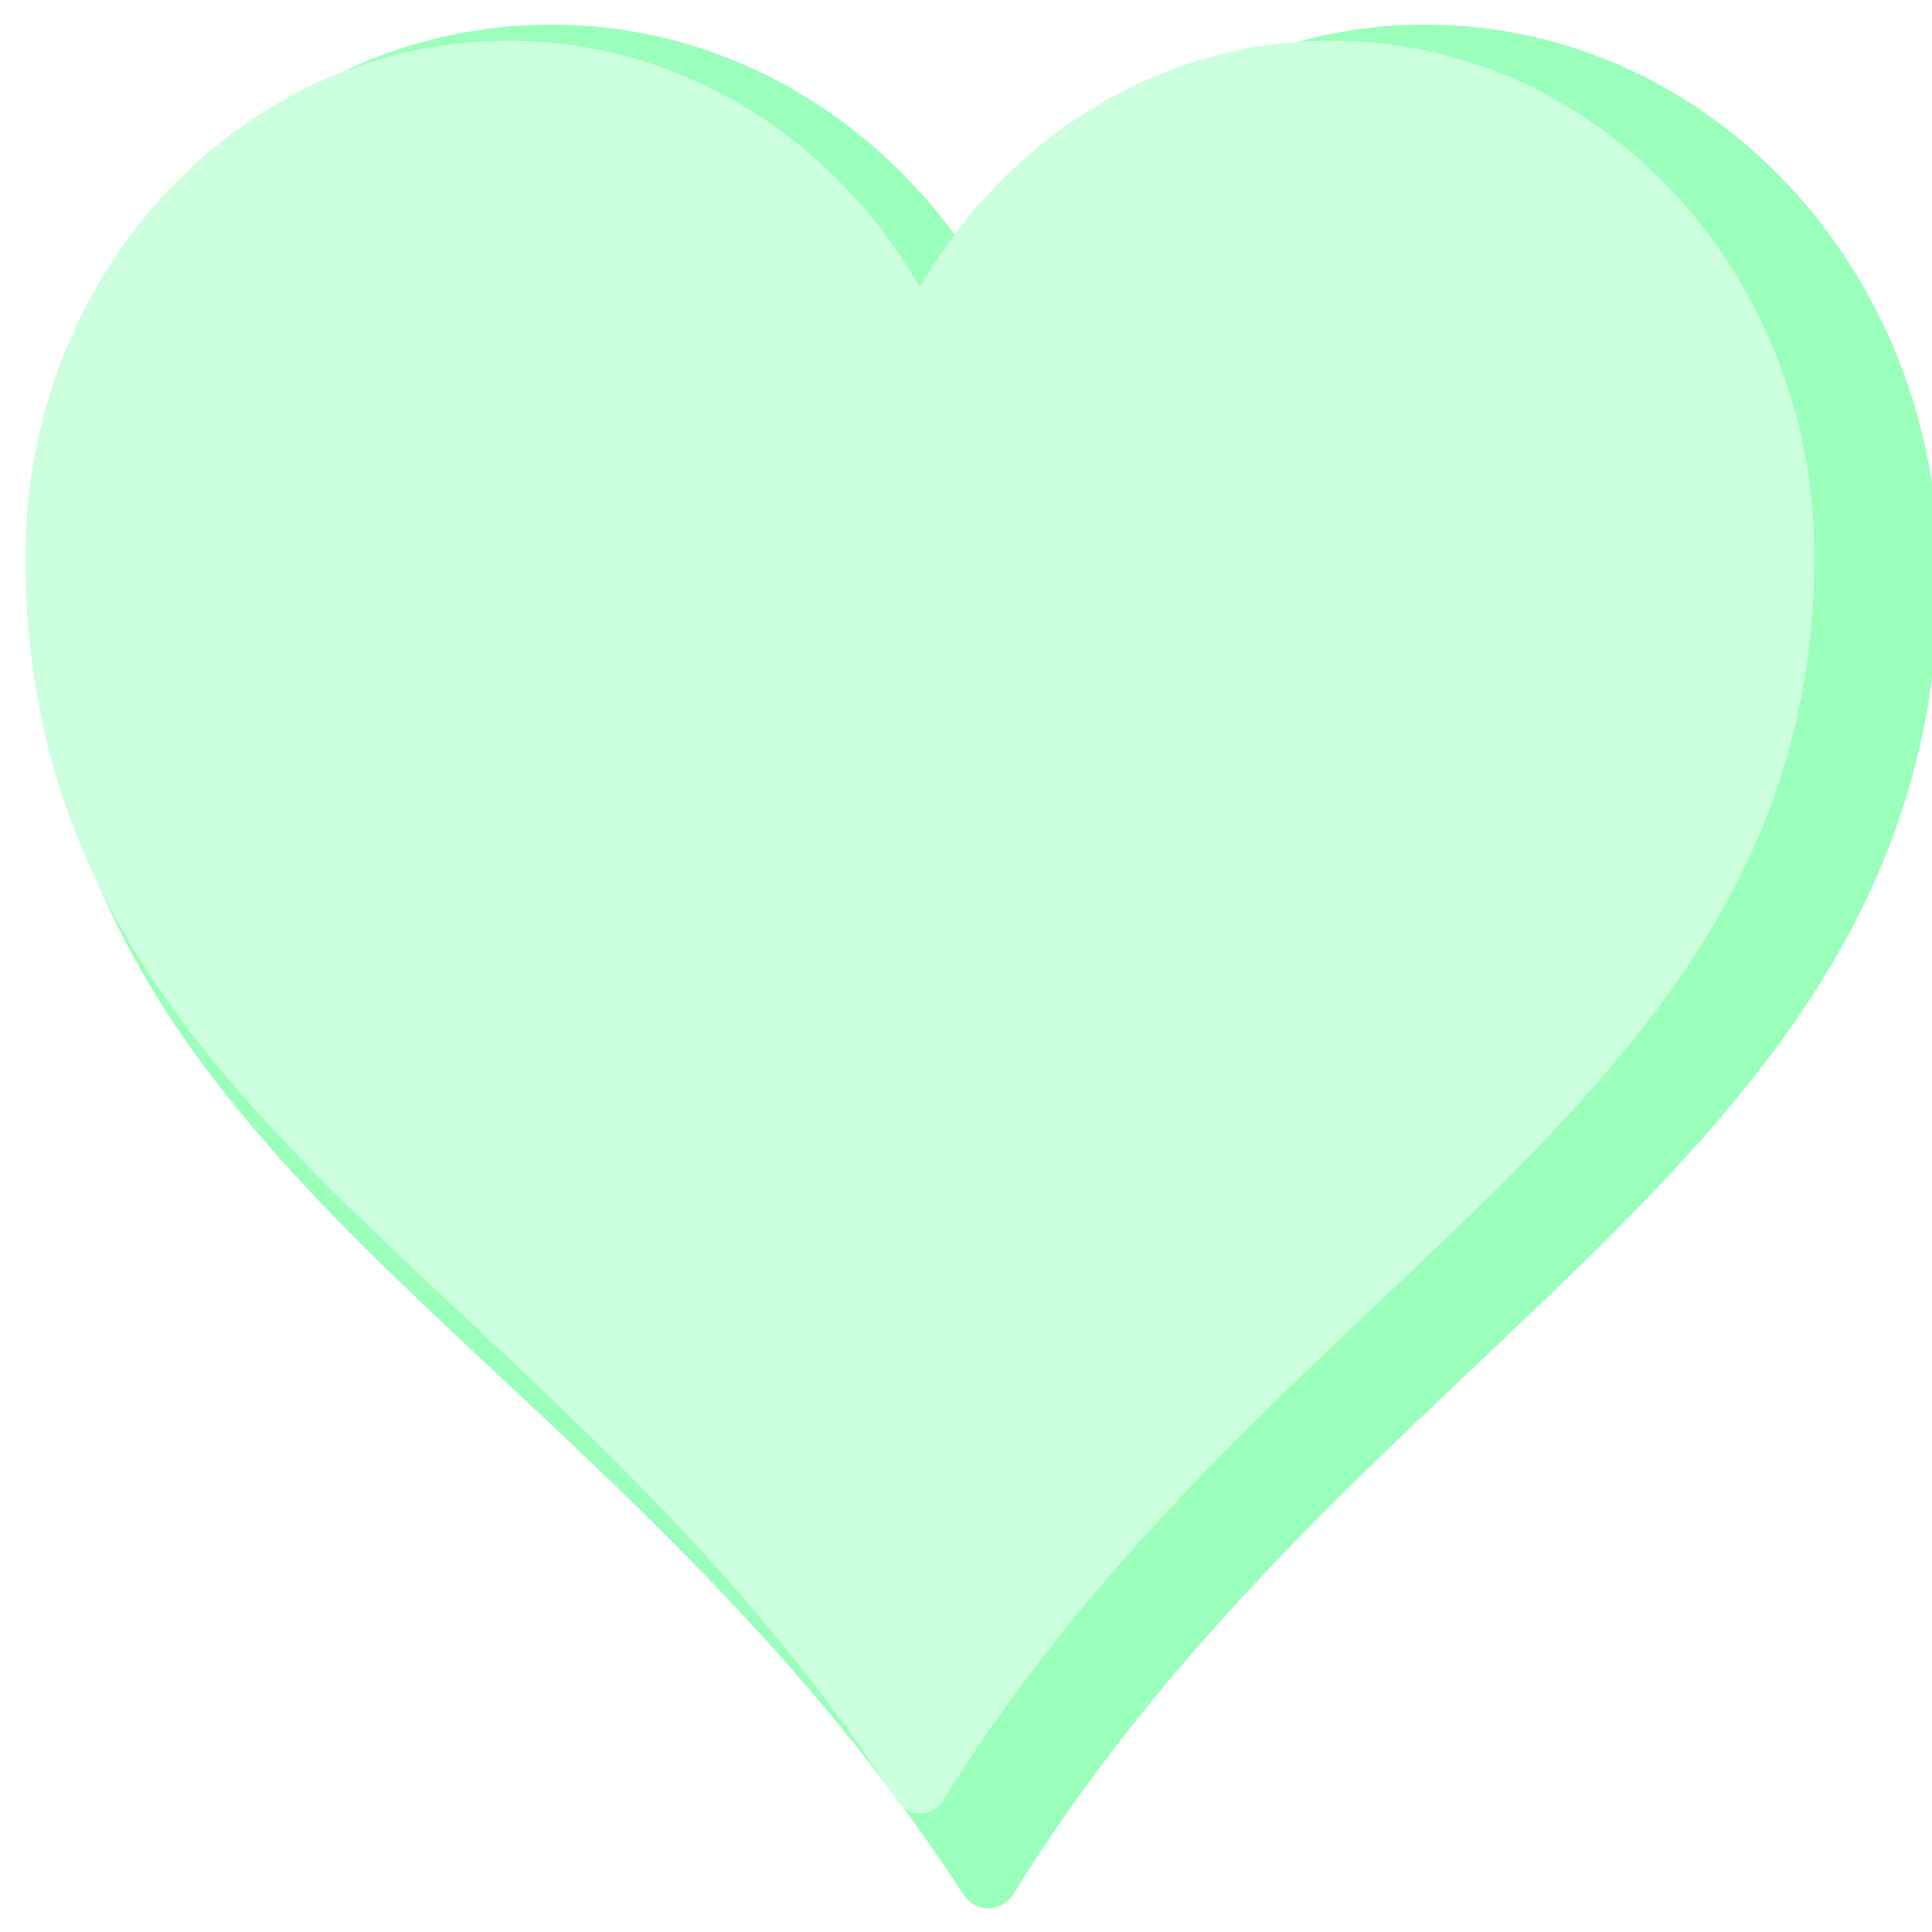
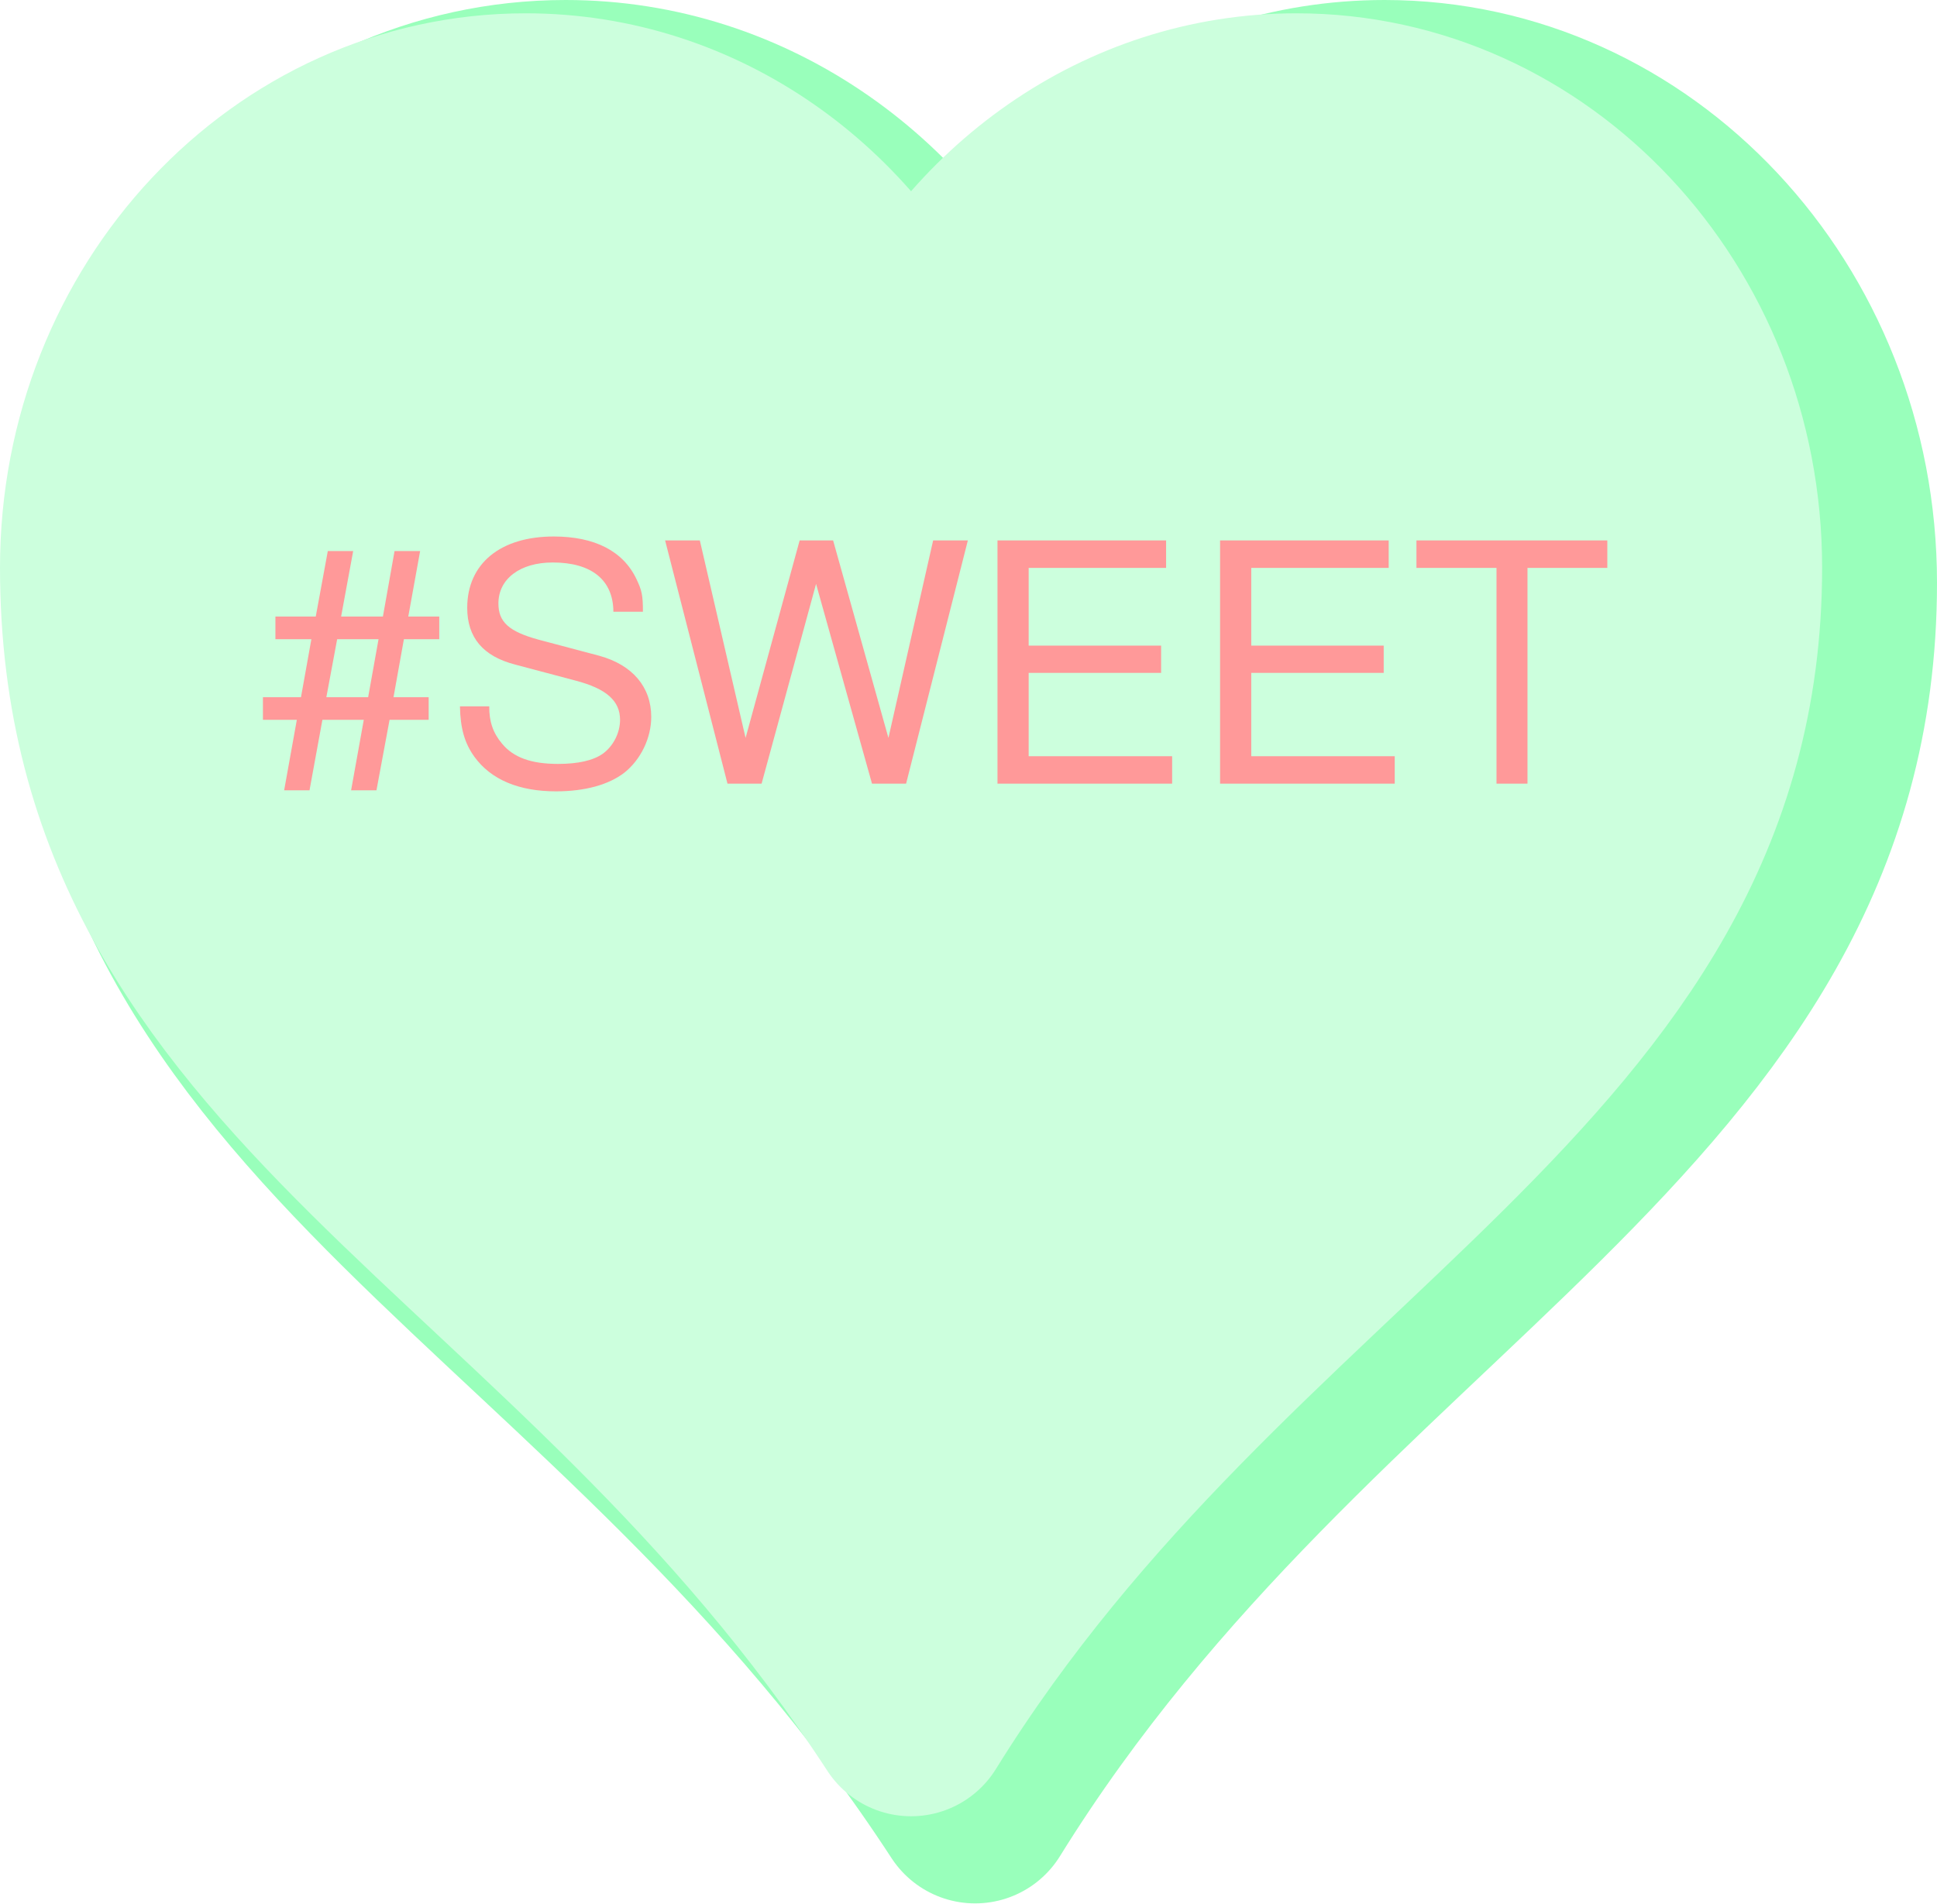
- <svg xmlns="http://www.w3.org/2000/svg" version="1.1" width="136" height="136" viewBox="-1 -1 136 136">
+ <svg xmlns="http://www.w3.org/2000/svg" version="1.1" id="Layer_1" x="0px" y="0px" viewBox="0 0 145.561 143.07" style="enable-background:new 0 0 145.561 143.07;" xml:space="preserve">
+   <style type="text/css">
+ 	.st0{fill:#99FFBB;stroke:#99FFBB;stroke-width:15;stroke-linejoin:round;}
+ 	.st1{fill:#CCFFDD;stroke:#CCFFDD;stroke-width:15;stroke-linejoin:round;}
+ 	.st2{fill:#FF9999;}
+ 	.st3{font-family:'Helvetica';}
+ 	.st4{font-size:25.079px;}
+ </style>
  <g id="ID0.2657389142550528">
-     <path id="ID0.2874125149101019" fill="#99FFBB" stroke="#99FFBB" stroke-width="15" stroke-linejoin="round" d="M 0 0 C -66.240 0 -120 53.760 -120 120 C -120 254.756 15.933 290.087 108.562 423.310 C 196.137 290.907 337.125 250.455 337.125 120 C 337.125 53.760 283.365 0 217.125 0 C 169.077 0 127.723 28.370 108.562 69.188 C 89.402 28.370 48.048 0 0 0 Z " transform="matrix(0.2834363, 0, 0, 0.3025444, 37.8, 3)" />
-     <path id="ID0.2874125149101019" fill="#CCFFDD" stroke="#CCFFDD" stroke-width="15" stroke-linejoin="round" d="M 0 0 C -66.240 0 -120 53.760 -120 120 C -120 254.756 15.933 290.087 108.562 423.310 C 196.137 290.907 337.125 250.455 337.125 120 C 337.125 53.760 283.365 0 217.125 0 C 169.077 0 127.723 28.370 108.562 69.188 C 89.402 28.370 48.048 0 0 0 Z " transform="matrix(0.2667285, 0, 0, 0.2847102, 34.8, 4)" />
+     <path id="ID0.2874125149101019" class="st0" d="M42.507,7.5C23.733,7.5,8.495,23.765,8.495,43.805   c0,40.77,38.528,51.459,64.783,91.765c24.822-40.058,64.783-52.296,64.783-91.765   C138.061,23.765,122.823,7.5,104.049,7.5c-13.619,0-25.34,8.583-30.771,20.932   C67.847,16.083,56.126,7.5,42.507,7.5z" />
+     <path id="ID0.2874125149101019_1_" class="st1" d="M39.507,8.5C21.839,8.5,7.5,23.806,7.5,42.665   c0,38.366,36.257,48.426,60.964,86.355c23.359-37.696,60.964-49.214,60.964-86.355   C129.428,23.806,115.089,8.5,97.421,8.5c-12.816,0-23.846,8.077-28.957,19.699   C63.353,16.577,52.323,8.5,39.507,8.5z" />
  </g>
-   <text id="ID0.7224274449981749" fill="#FF9999" x="229.75" y="174" text-anchor="start" font-family="Helvetica" font-size="22" transform="matrix(1.139968, 0, 0, 1.139968, 11.8, 36.05)">#SWEET</text>
+   <text id="ID0.7224274449981749" transform="matrix(1 0 0 1 19.41543 58.9043)" class="st2 st3 st4">#SWEET</text>
</svg>
